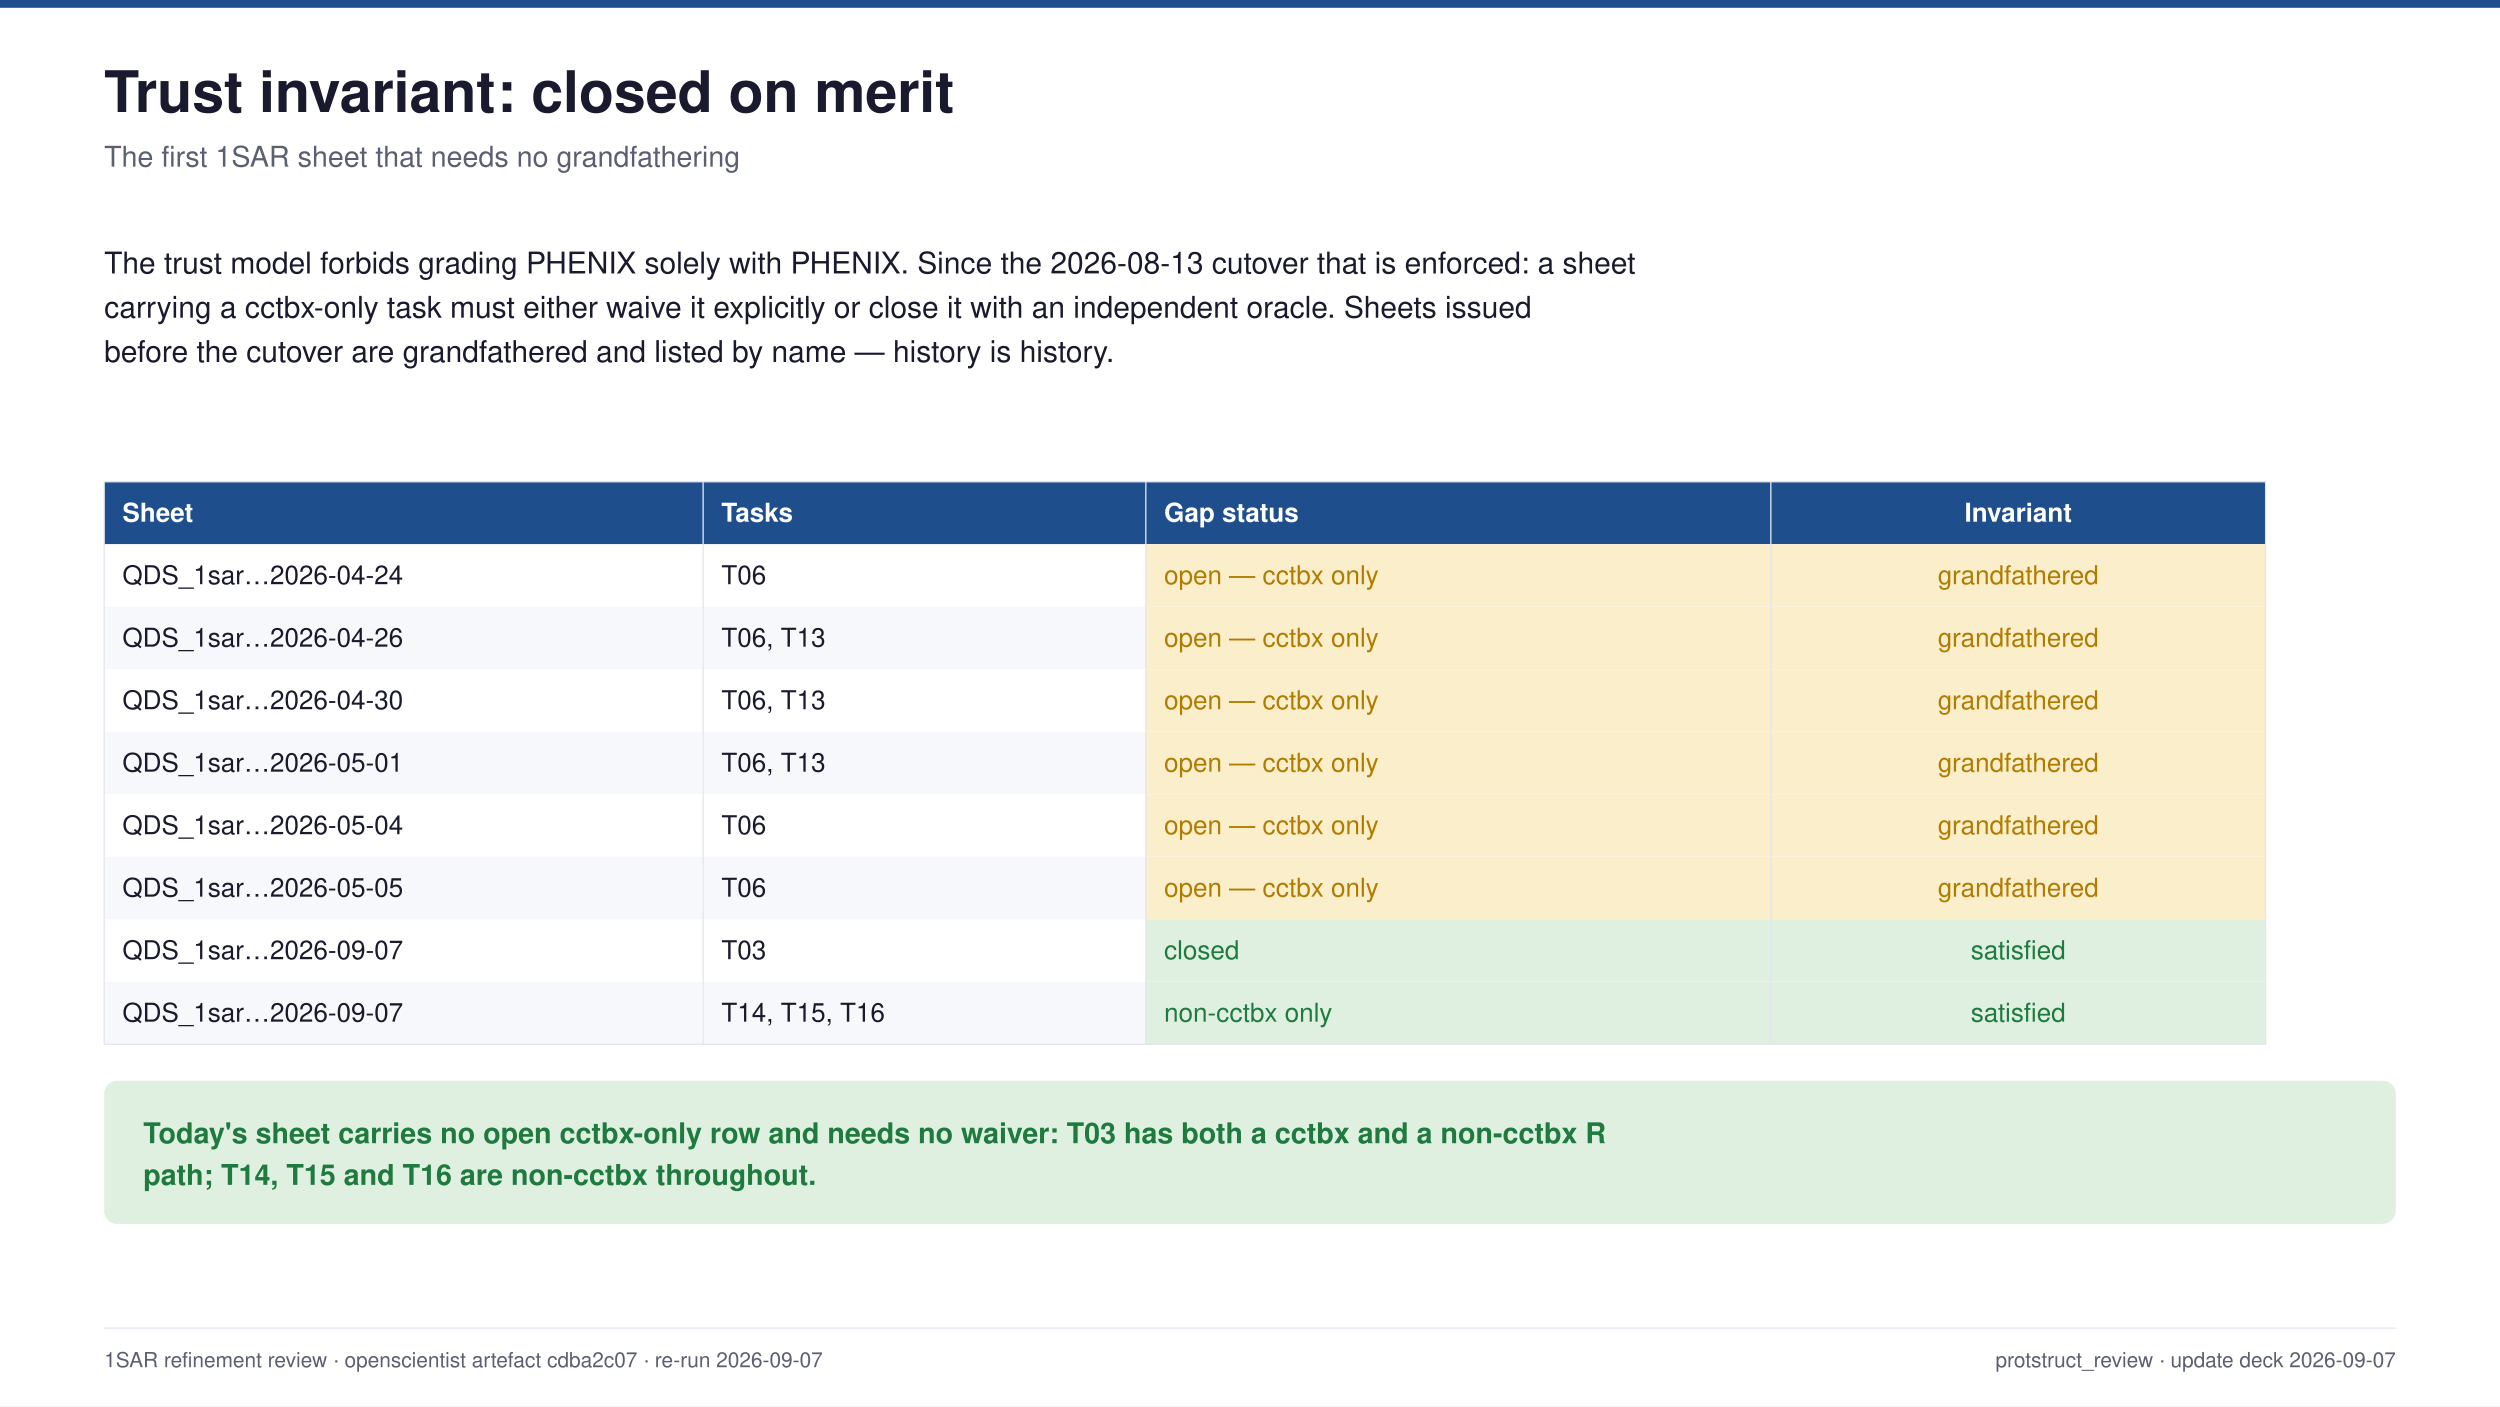
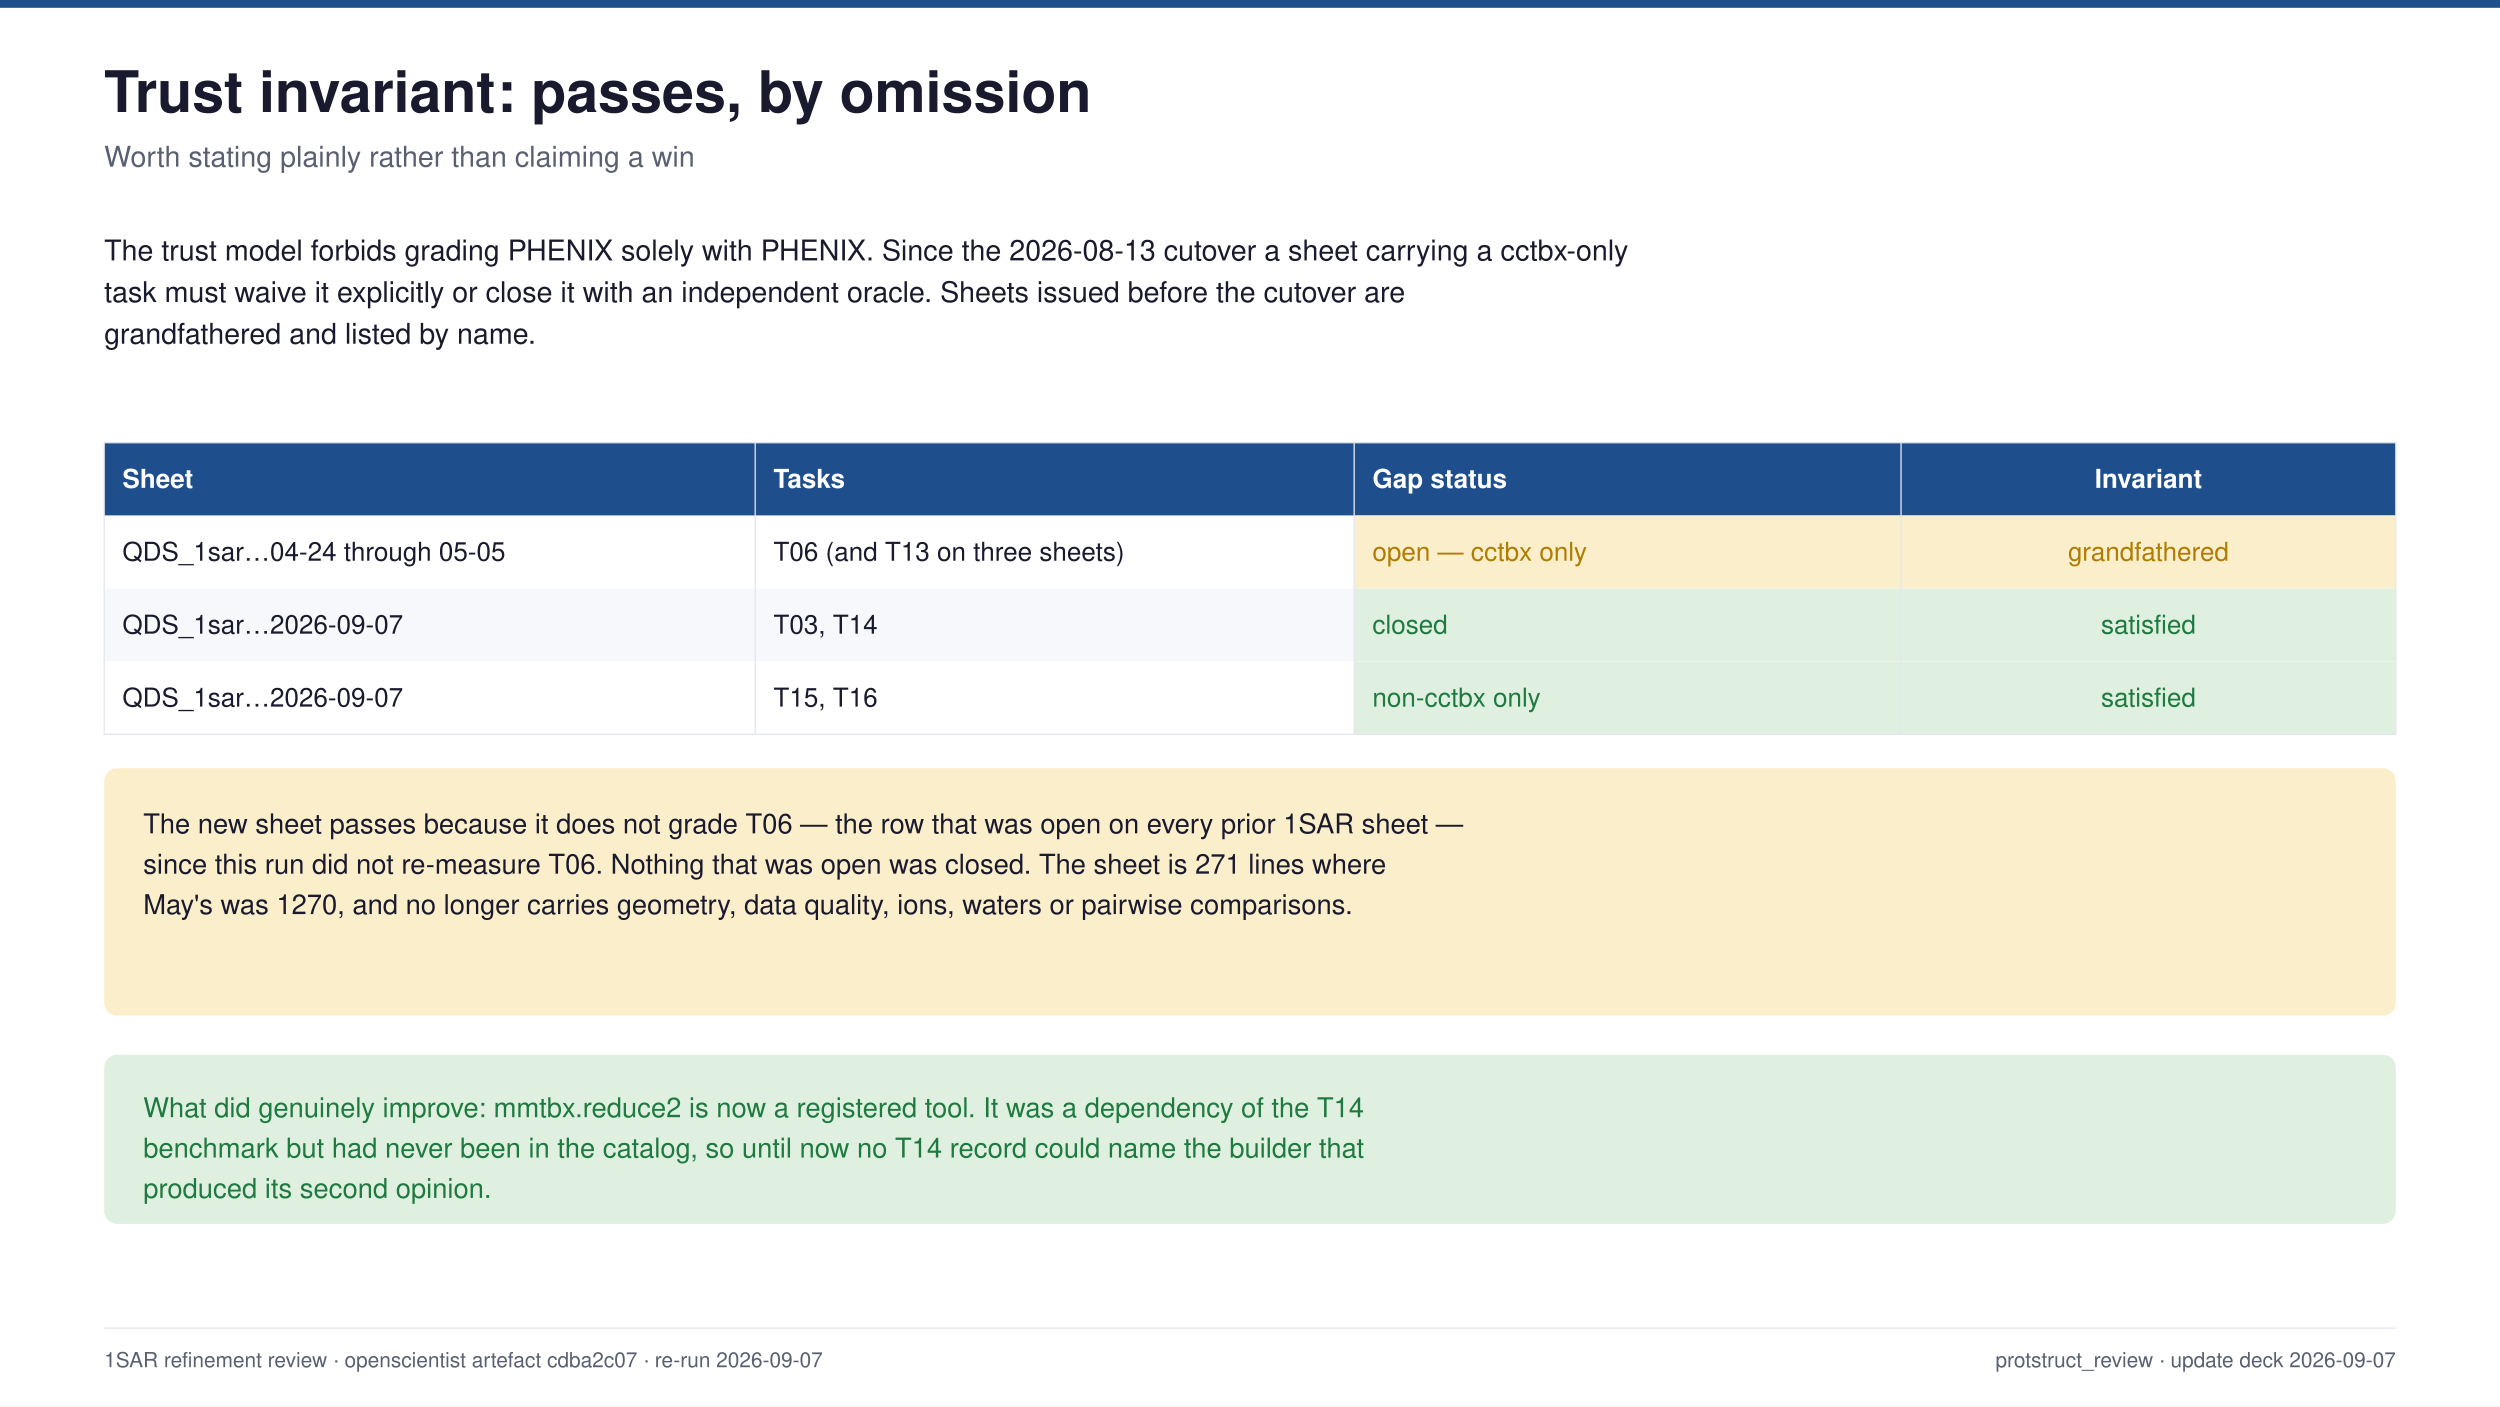
<svg xmlns="http://www.w3.org/2000/svg" width="1920" height="1080" viewBox="0 0 1920 1080" font-family="Helvetica, Arial, sans-serif">
  <rect width="100%" height="100%" fill="#ffffff" />
  <rect x="0" y="0" width="1920" height="6" fill="#1f4e8c" />
-   <text x="80" y="86" font-size="44" font-weight="700" fill="#1a1a2e">Trust invariant: closed on merit</text>
-   <text x="80" y="128" font-size="22" font-weight="400" fill="#5a6071">The first 1SAR sheet that needs no grandfathering</text>
+   <text x="80" y="86" font-size="44" font-weight="700" fill="#1a1a2e">Trust invariant: passes, by omission</text>
+   <text x="80" y="128" font-size="22" font-weight="400" fill="#5a6071">Worth stating plainly rather than claiming a win</text>
  <line x1="80" y1="1020" x2="1840" y2="1020" stroke="#e3e6ee" stroke-width="1" />
  <text x="80" y="1050" font-size="16" fill="#5a6071">1SAR refinement review · openscientist artefact cdba2c07 · re-run 2026-09-07</text>
  <text x="1840" y="1050" font-size="16" fill="#5a6071" text-anchor="end">protstruct_review · update deck 2026-09-07</text>
-   <text x="80" y="210" font-size="23" font-weight="400" fill="#1a1a2e">The trust model forbids grading PHENIX solely with PHENIX. Since the 2026-08-13 cutover that is enforced: a sheet</text>
-   <text x="80" y="244" font-size="23" font-weight="400" fill="#1a1a2e">carrying a cctbx-only task must either waive it explicitly or close it with an independent oracle. Sheets issued</text>
-   <text x="80" y="278" font-size="23" font-weight="400" fill="#1a1a2e">before the cutover are grandfathered and listed by name — history is history.</text>
-   <rect x="80" y="370" width="1660" height="48" fill="#1f4e8c" />
-   <text x="94" y="400.667" font-size="20" font-weight="700" fill="#ffffff" text-anchor="start">Sheet</text>
-   <text x="554" y="400.667" font-size="20" font-weight="700" fill="#ffffff" text-anchor="start">Tasks</text>
-   <text x="894" y="400.667" font-size="20" font-weight="700" fill="#ffffff" text-anchor="start">Gap status</text>
-   <text x="1550.0" y="400.667" font-size="20" font-weight="700" fill="#ffffff" text-anchor="middle">Invariant</text>
-   <rect x="80" y="418" width="1660" height="48" fill="#ffffff" />
-   <text x="94" y="448.667" font-size="20" fill="#1a1a2e" text-anchor="start">QDS_1sar…2026-04-24</text>
-   <text x="554" y="448.667" font-size="20" fill="#1a1a2e" text-anchor="start">T06</text>
-   <rect x="880" y="418" width="480" height="48" fill="#fbeecb" />
-   <text x="894" y="448.667" font-size="20" fill="#b07c00" text-anchor="start">open — cctbx only</text>
-   <rect x="1360" y="418" width="380" height="48" fill="#fbeecb" />
-   <text x="1550.0" y="448.667" font-size="20" fill="#b07c00" text-anchor="middle">grandfathered</text>
-   <rect x="80" y="466" width="1660" height="48" fill="#f7f8fb" />
-   <text x="94" y="496.667" font-size="20" fill="#1a1a2e" text-anchor="start">QDS_1sar…2026-04-26</text>
-   <text x="554" y="496.667" font-size="20" fill="#1a1a2e" text-anchor="start">T06, T13</text>
-   <rect x="880" y="466" width="480" height="48" fill="#fbeecb" />
-   <text x="894" y="496.667" font-size="20" fill="#b07c00" text-anchor="start">open — cctbx only</text>
-   <rect x="1360" y="466" width="380" height="48" fill="#fbeecb" />
-   <text x="1550.0" y="496.667" font-size="20" fill="#b07c00" text-anchor="middle">grandfathered</text>
-   <rect x="80" y="514" width="1660" height="48" fill="#ffffff" />
-   <text x="94" y="544.667" font-size="20" fill="#1a1a2e" text-anchor="start">QDS_1sar…2026-04-30</text>
-   <text x="554" y="544.667" font-size="20" fill="#1a1a2e" text-anchor="start">T06, T13</text>
-   <rect x="880" y="514" width="480" height="48" fill="#fbeecb" />
-   <text x="894" y="544.667" font-size="20" fill="#b07c00" text-anchor="start">open — cctbx only</text>
-   <rect x="1360" y="514" width="380" height="48" fill="#fbeecb" />
-   <text x="1550.0" y="544.667" font-size="20" fill="#b07c00" text-anchor="middle">grandfathered</text>
-   <rect x="80" y="562" width="1660" height="48" fill="#f7f8fb" />
-   <text x="94" y="592.667" font-size="20" fill="#1a1a2e" text-anchor="start">QDS_1sar…2026-05-01</text>
-   <text x="554" y="592.667" font-size="20" fill="#1a1a2e" text-anchor="start">T06, T13</text>
-   <rect x="880" y="562" width="480" height="48" fill="#fbeecb" />
-   <text x="894" y="592.667" font-size="20" fill="#b07c00" text-anchor="start">open — cctbx only</text>
-   <rect x="1360" y="562" width="380" height="48" fill="#fbeecb" />
-   <text x="1550.0" y="592.667" font-size="20" fill="#b07c00" text-anchor="middle">grandfathered</text>
-   <rect x="80" y="610" width="1660" height="48" fill="#ffffff" />
-   <text x="94" y="640.667" font-size="20" fill="#1a1a2e" text-anchor="start">QDS_1sar…2026-05-04</text>
-   <text x="554" y="640.667" font-size="20" fill="#1a1a2e" text-anchor="start">T06</text>
-   <rect x="880" y="610" width="480" height="48" fill="#fbeecb" />
-   <text x="894" y="640.667" font-size="20" fill="#b07c00" text-anchor="start">open — cctbx only</text>
-   <rect x="1360" y="610" width="380" height="48" fill="#fbeecb" />
-   <text x="1550.0" y="640.667" font-size="20" fill="#b07c00" text-anchor="middle">grandfathered</text>
-   <rect x="80" y="658" width="1660" height="48" fill="#f7f8fb" />
-   <text x="94" y="688.667" font-size="20" fill="#1a1a2e" text-anchor="start">QDS_1sar…2026-05-05</text>
-   <text x="554" y="688.667" font-size="20" fill="#1a1a2e" text-anchor="start">T06</text>
-   <rect x="880" y="658" width="480" height="48" fill="#fbeecb" />
-   <text x="894" y="688.667" font-size="20" fill="#b07c00" text-anchor="start">open — cctbx only</text>
-   <rect x="1360" y="658" width="380" height="48" fill="#fbeecb" />
-   <text x="1550.0" y="688.667" font-size="20" fill="#b07c00" text-anchor="middle">grandfathered</text>
-   <rect x="80" y="706" width="1660" height="48" fill="#ffffff" />
-   <text x="94" y="736.667" font-size="20" fill="#1a1a2e" text-anchor="start">QDS_1sar…2026-09-07</text>
-   <text x="554" y="736.667" font-size="20" fill="#1a1a2e" text-anchor="start">T03</text>
-   <rect x="880" y="706" width="480" height="48" fill="#dff0e1" />
-   <text x="894" y="736.667" font-size="20" fill="#1f7a3f" text-anchor="start">closed</text>
-   <rect x="1360" y="706" width="380" height="48" fill="#dff0e1" />
-   <text x="1550.0" y="736.667" font-size="20" fill="#1f7a3f" text-anchor="middle">satisfied</text>
-   <rect x="80" y="754" width="1660" height="48" fill="#f7f8fb" />
-   <text x="94" y="784.667" font-size="20" fill="#1a1a2e" text-anchor="start">QDS_1sar…2026-09-07</text>
-   <text x="554" y="784.667" font-size="20" fill="#1a1a2e" text-anchor="start">T14, T15, T16</text>
-   <rect x="880" y="754" width="480" height="48" fill="#dff0e1" />
-   <text x="894" y="784.667" font-size="20" fill="#1f7a3f" text-anchor="start">non-cctbx only</text>
-   <rect x="1360" y="754" width="380" height="48" fill="#dff0e1" />
-   <text x="1550.0" y="784.667" font-size="20" fill="#1f7a3f" text-anchor="middle">satisfied</text>
-   <rect x="80" y="370" width="1660" height="432" fill="none" stroke="#e3e6ee" stroke-width="1" />
-   <line x1="540" y1="370" x2="540" y2="802" stroke="#e3e6ee" stroke-width="1" />
-   <line x1="880" y1="370" x2="880" y2="802" stroke="#e3e6ee" stroke-width="1" />
-   <line x1="1360" y1="370" x2="1360" y2="802" stroke="#e3e6ee" stroke-width="1" />
-   <rect x="80" y="830" width="1760" height="110" rx="10" ry="10" fill="#dff0e1" />
-   <text x="110" y="878" font-size="22" font-weight="700" fill="#1f7a3f">Today's sheet carries no open cctbx-only row and needs no waiver: T03 has both a cctbx and a non-cctbx R</text>
-   <text x="110" y="910" font-size="22" font-weight="700" fill="#1f7a3f">path; T14, T15 and T16 are non-cctbx throughout.</text>
+   <text x="80" y="200" font-size="22" font-weight="400" fill="#1a1a2e">The trust model forbids grading PHENIX solely with PHENIX. Since the 2026-08-13 cutover a sheet carrying a cctbx-only</text>
+   <text x="80" y="232" font-size="22" font-weight="400" fill="#1a1a2e">task must waive it explicitly or close it with an independent oracle. Sheets issued before the cutover are</text>
+   <text x="80" y="264" font-size="22" font-weight="400" fill="#1a1a2e">grandfathered and listed by name.</text>
+   <rect x="80" y="340" width="1760" height="56" fill="#1f4e8c" />
+   <text x="94" y="374.667" font-size="20" font-weight="700" fill="#ffffff" text-anchor="start">Sheet</text>
+   <text x="594" y="374.667" font-size="20" font-weight="700" fill="#ffffff" text-anchor="start">Tasks</text>
+   <text x="1054" y="374.667" font-size="20" font-weight="700" fill="#ffffff" text-anchor="start">Gap status</text>
+   <text x="1650.0" y="374.667" font-size="20" font-weight="700" fill="#ffffff" text-anchor="middle">Invariant</text>
+   <rect x="80" y="396" width="1760" height="56" fill="#ffffff" />
+   <text x="94" y="430.667" font-size="20" fill="#1a1a2e" text-anchor="start">QDS_1sar…04-24 through 05-05</text>
+   <text x="594" y="430.667" font-size="20" fill="#1a1a2e" text-anchor="start">T06 (and T13 on three sheets)</text>
+   <rect x="1040" y="396" width="420" height="56" fill="#fbeecb" />
+   <text x="1054" y="430.667" font-size="20" fill="#b07c00" text-anchor="start">open — cctbx only</text>
+   <rect x="1460" y="396" width="380" height="56" fill="#fbeecb" />
+   <text x="1650.0" y="430.667" font-size="20" fill="#b07c00" text-anchor="middle">grandfathered</text>
+   <rect x="80" y="452" width="1760" height="56" fill="#f7f8fb" />
+   <text x="94" y="486.667" font-size="20" fill="#1a1a2e" text-anchor="start">QDS_1sar…2026-09-07</text>
+   <text x="594" y="486.667" font-size="20" fill="#1a1a2e" text-anchor="start">T03, T14</text>
+   <rect x="1040" y="452" width="420" height="56" fill="#dff0e1" />
+   <text x="1054" y="486.667" font-size="20" fill="#1f7a3f" text-anchor="start">closed</text>
+   <rect x="1460" y="452" width="380" height="56" fill="#dff0e1" />
+   <text x="1650.0" y="486.667" font-size="20" fill="#1f7a3f" text-anchor="middle">satisfied</text>
+   <rect x="80" y="508" width="1760" height="56" fill="#ffffff" />
+   <text x="94" y="542.667" font-size="20" fill="#1a1a2e" text-anchor="start">QDS_1sar…2026-09-07</text>
+   <text x="594" y="542.667" font-size="20" fill="#1a1a2e" text-anchor="start">T15, T16</text>
+   <rect x="1040" y="508" width="420" height="56" fill="#dff0e1" />
+   <text x="1054" y="542.667" font-size="20" fill="#1f7a3f" text-anchor="start">non-cctbx only</text>
+   <rect x="1460" y="508" width="380" height="56" fill="#dff0e1" />
+   <text x="1650.0" y="542.667" font-size="20" fill="#1f7a3f" text-anchor="middle">satisfied</text>
+   <rect x="80" y="340" width="1760" height="224" fill="none" stroke="#e3e6ee" stroke-width="1" />
+   <line x1="580" y1="340" x2="580" y2="564" stroke="#e3e6ee" stroke-width="1" />
+   <line x1="1040" y1="340" x2="1040" y2="564" stroke="#e3e6ee" stroke-width="1" />
+   <line x1="1460" y1="340" x2="1460" y2="564" stroke="#e3e6ee" stroke-width="1" />
+   <rect x="80" y="590" width="1760" height="190" rx="10" ry="10" fill="#fbeecb" />
+   <text x="110" y="640" font-size="21" font-weight="400" fill="#1a1a2e">The new sheet passes because it does not grade T06 — the row that was open on every prior 1SAR sheet —</text>
+   <text x="110" y="671" font-size="21" font-weight="400" fill="#1a1a2e">since this run did not re-measure T06. Nothing that was open was closed. The sheet is 271 lines where</text>
+   <text x="110" y="702" font-size="21" font-weight="400" fill="#1a1a2e">May's was 1270, and no longer carries geometry, data quality, ions, waters or pairwise comparisons.</text>
+   <rect x="80" y="810" width="1760" height="130" rx="10" ry="10" fill="#dff0e1" />
+   <text x="110" y="858" font-size="21" font-weight="400" fill="#1f7a3f">What did genuinely improve: mmtbx.reduce2 is now a registered tool. It was a dependency of the T14</text>
+   <text x="110" y="889" font-size="21" font-weight="400" fill="#1f7a3f">benchmark but had never been in the catalog, so until now no T14 record could name the builder that</text>
+   <text x="110" y="920" font-size="21" font-weight="400" fill="#1f7a3f">produced its second opinion.</text>
</svg>
